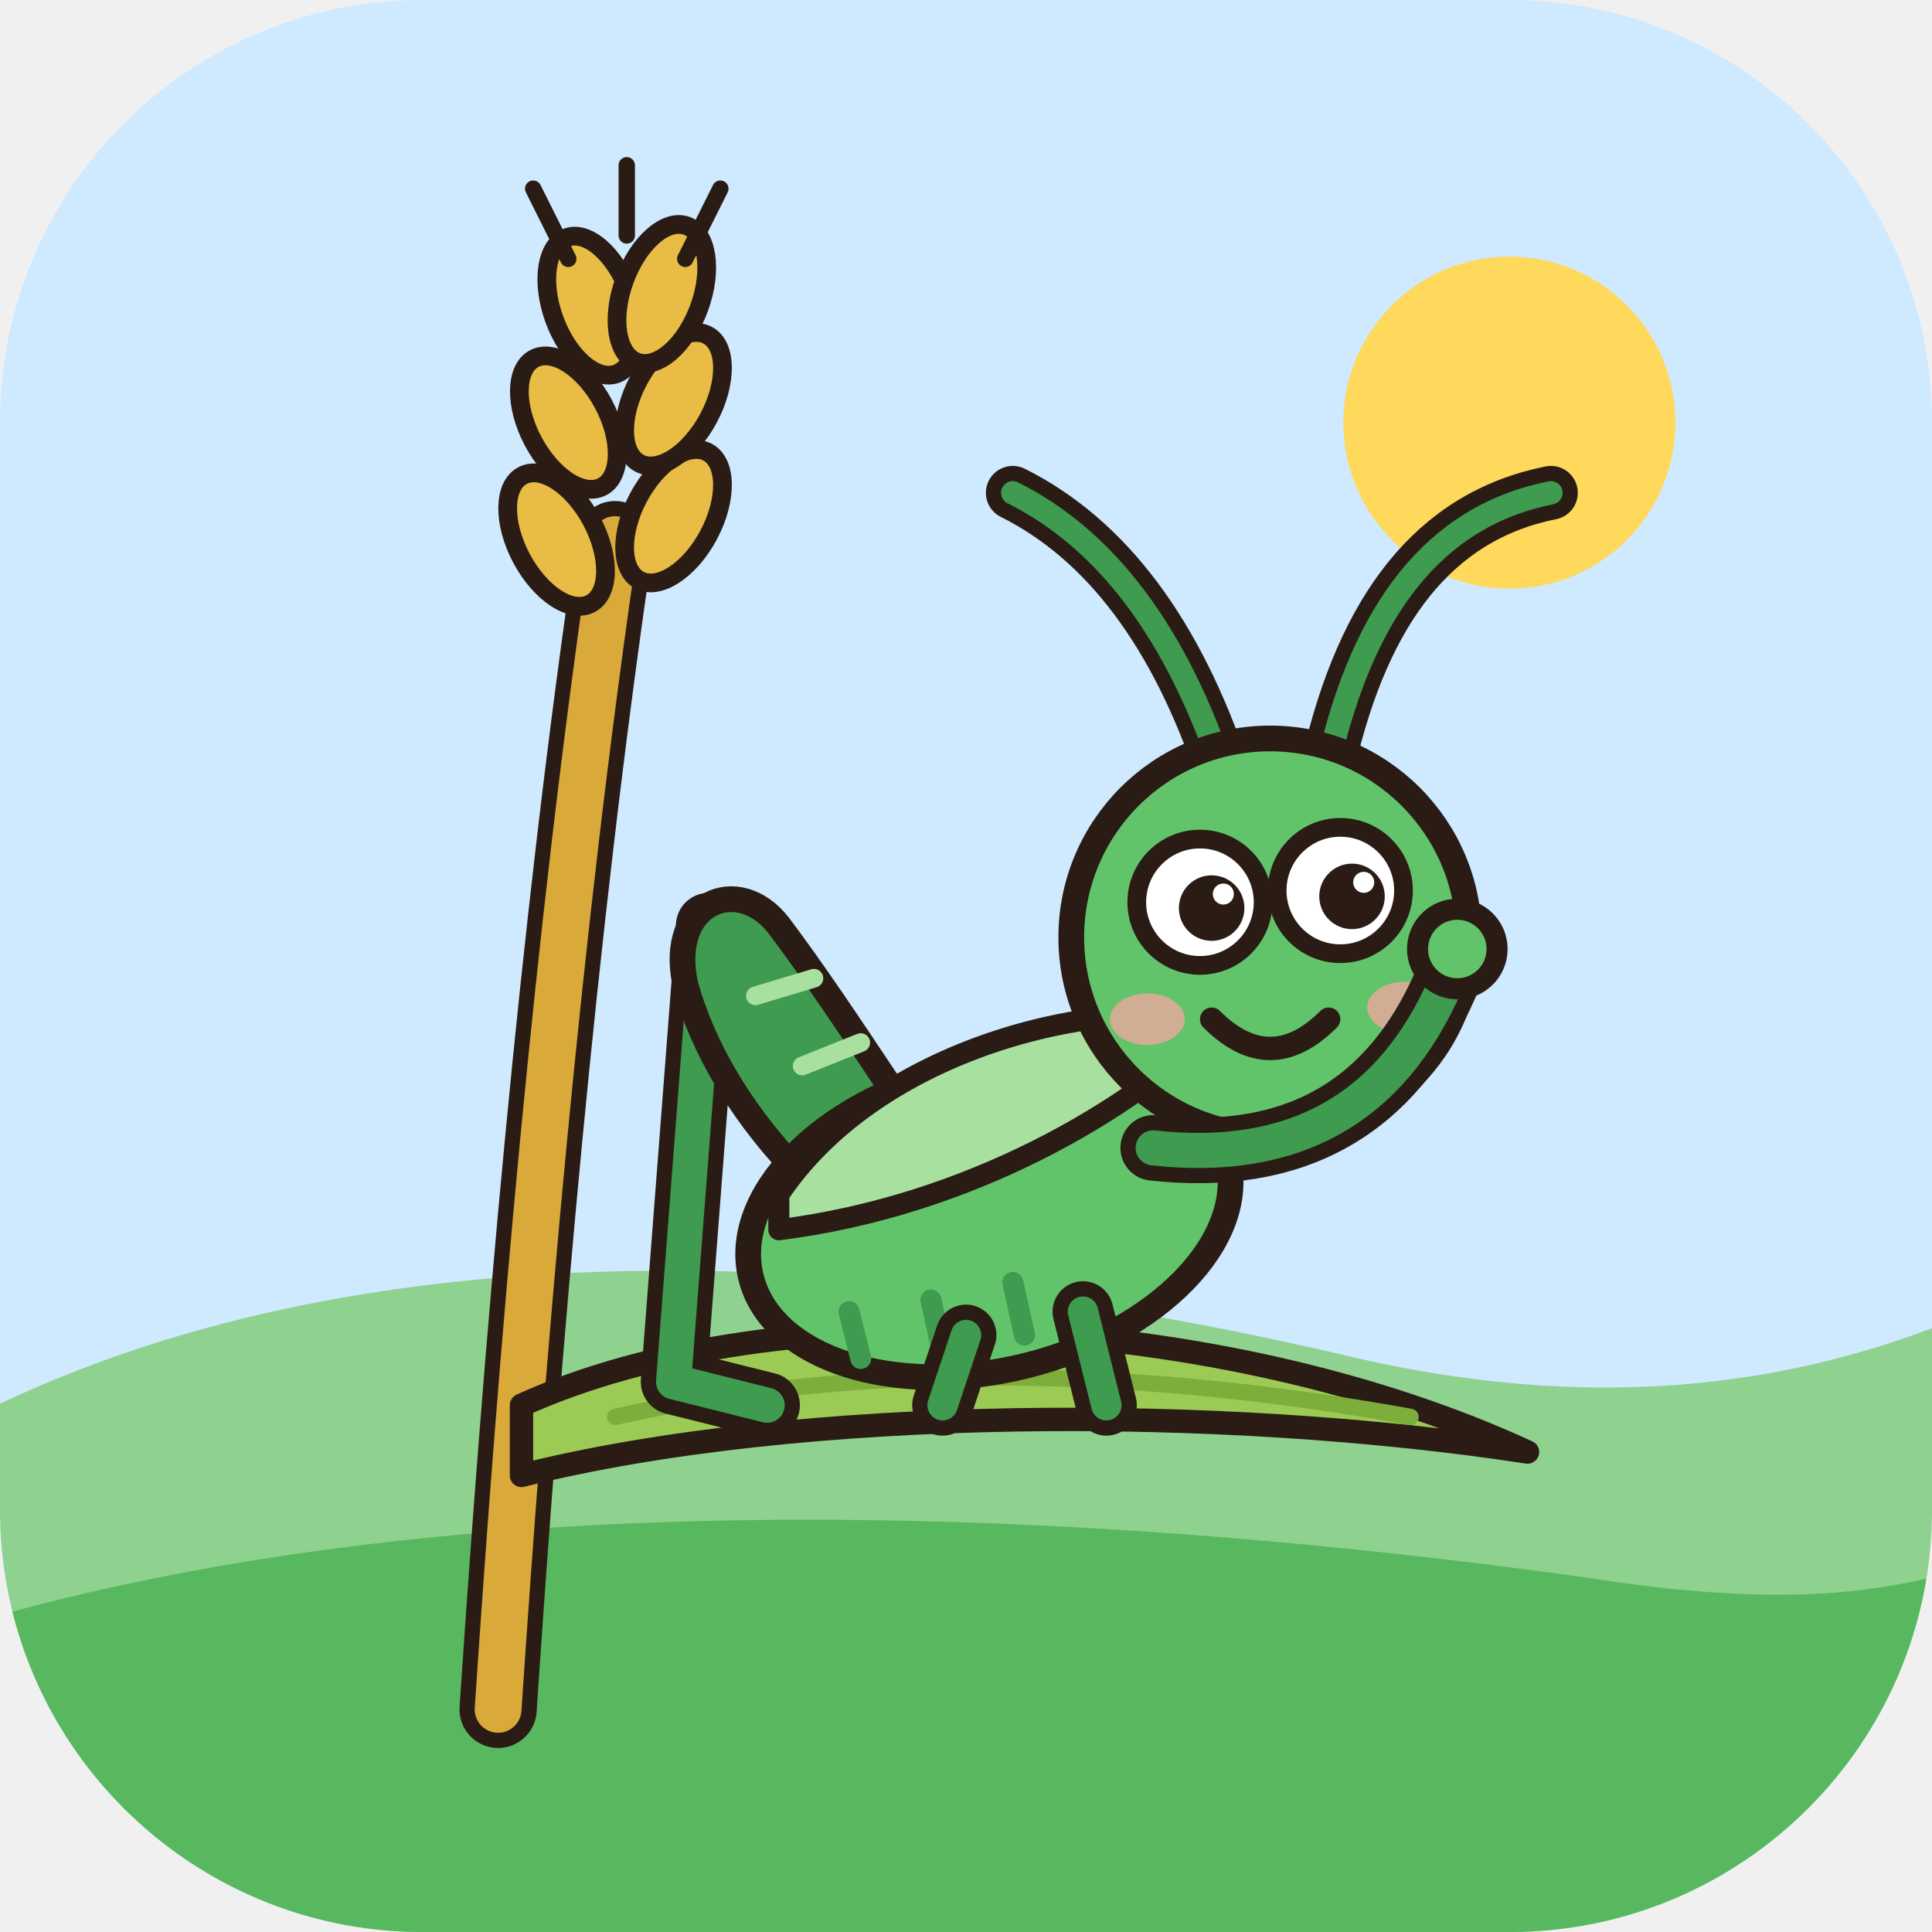
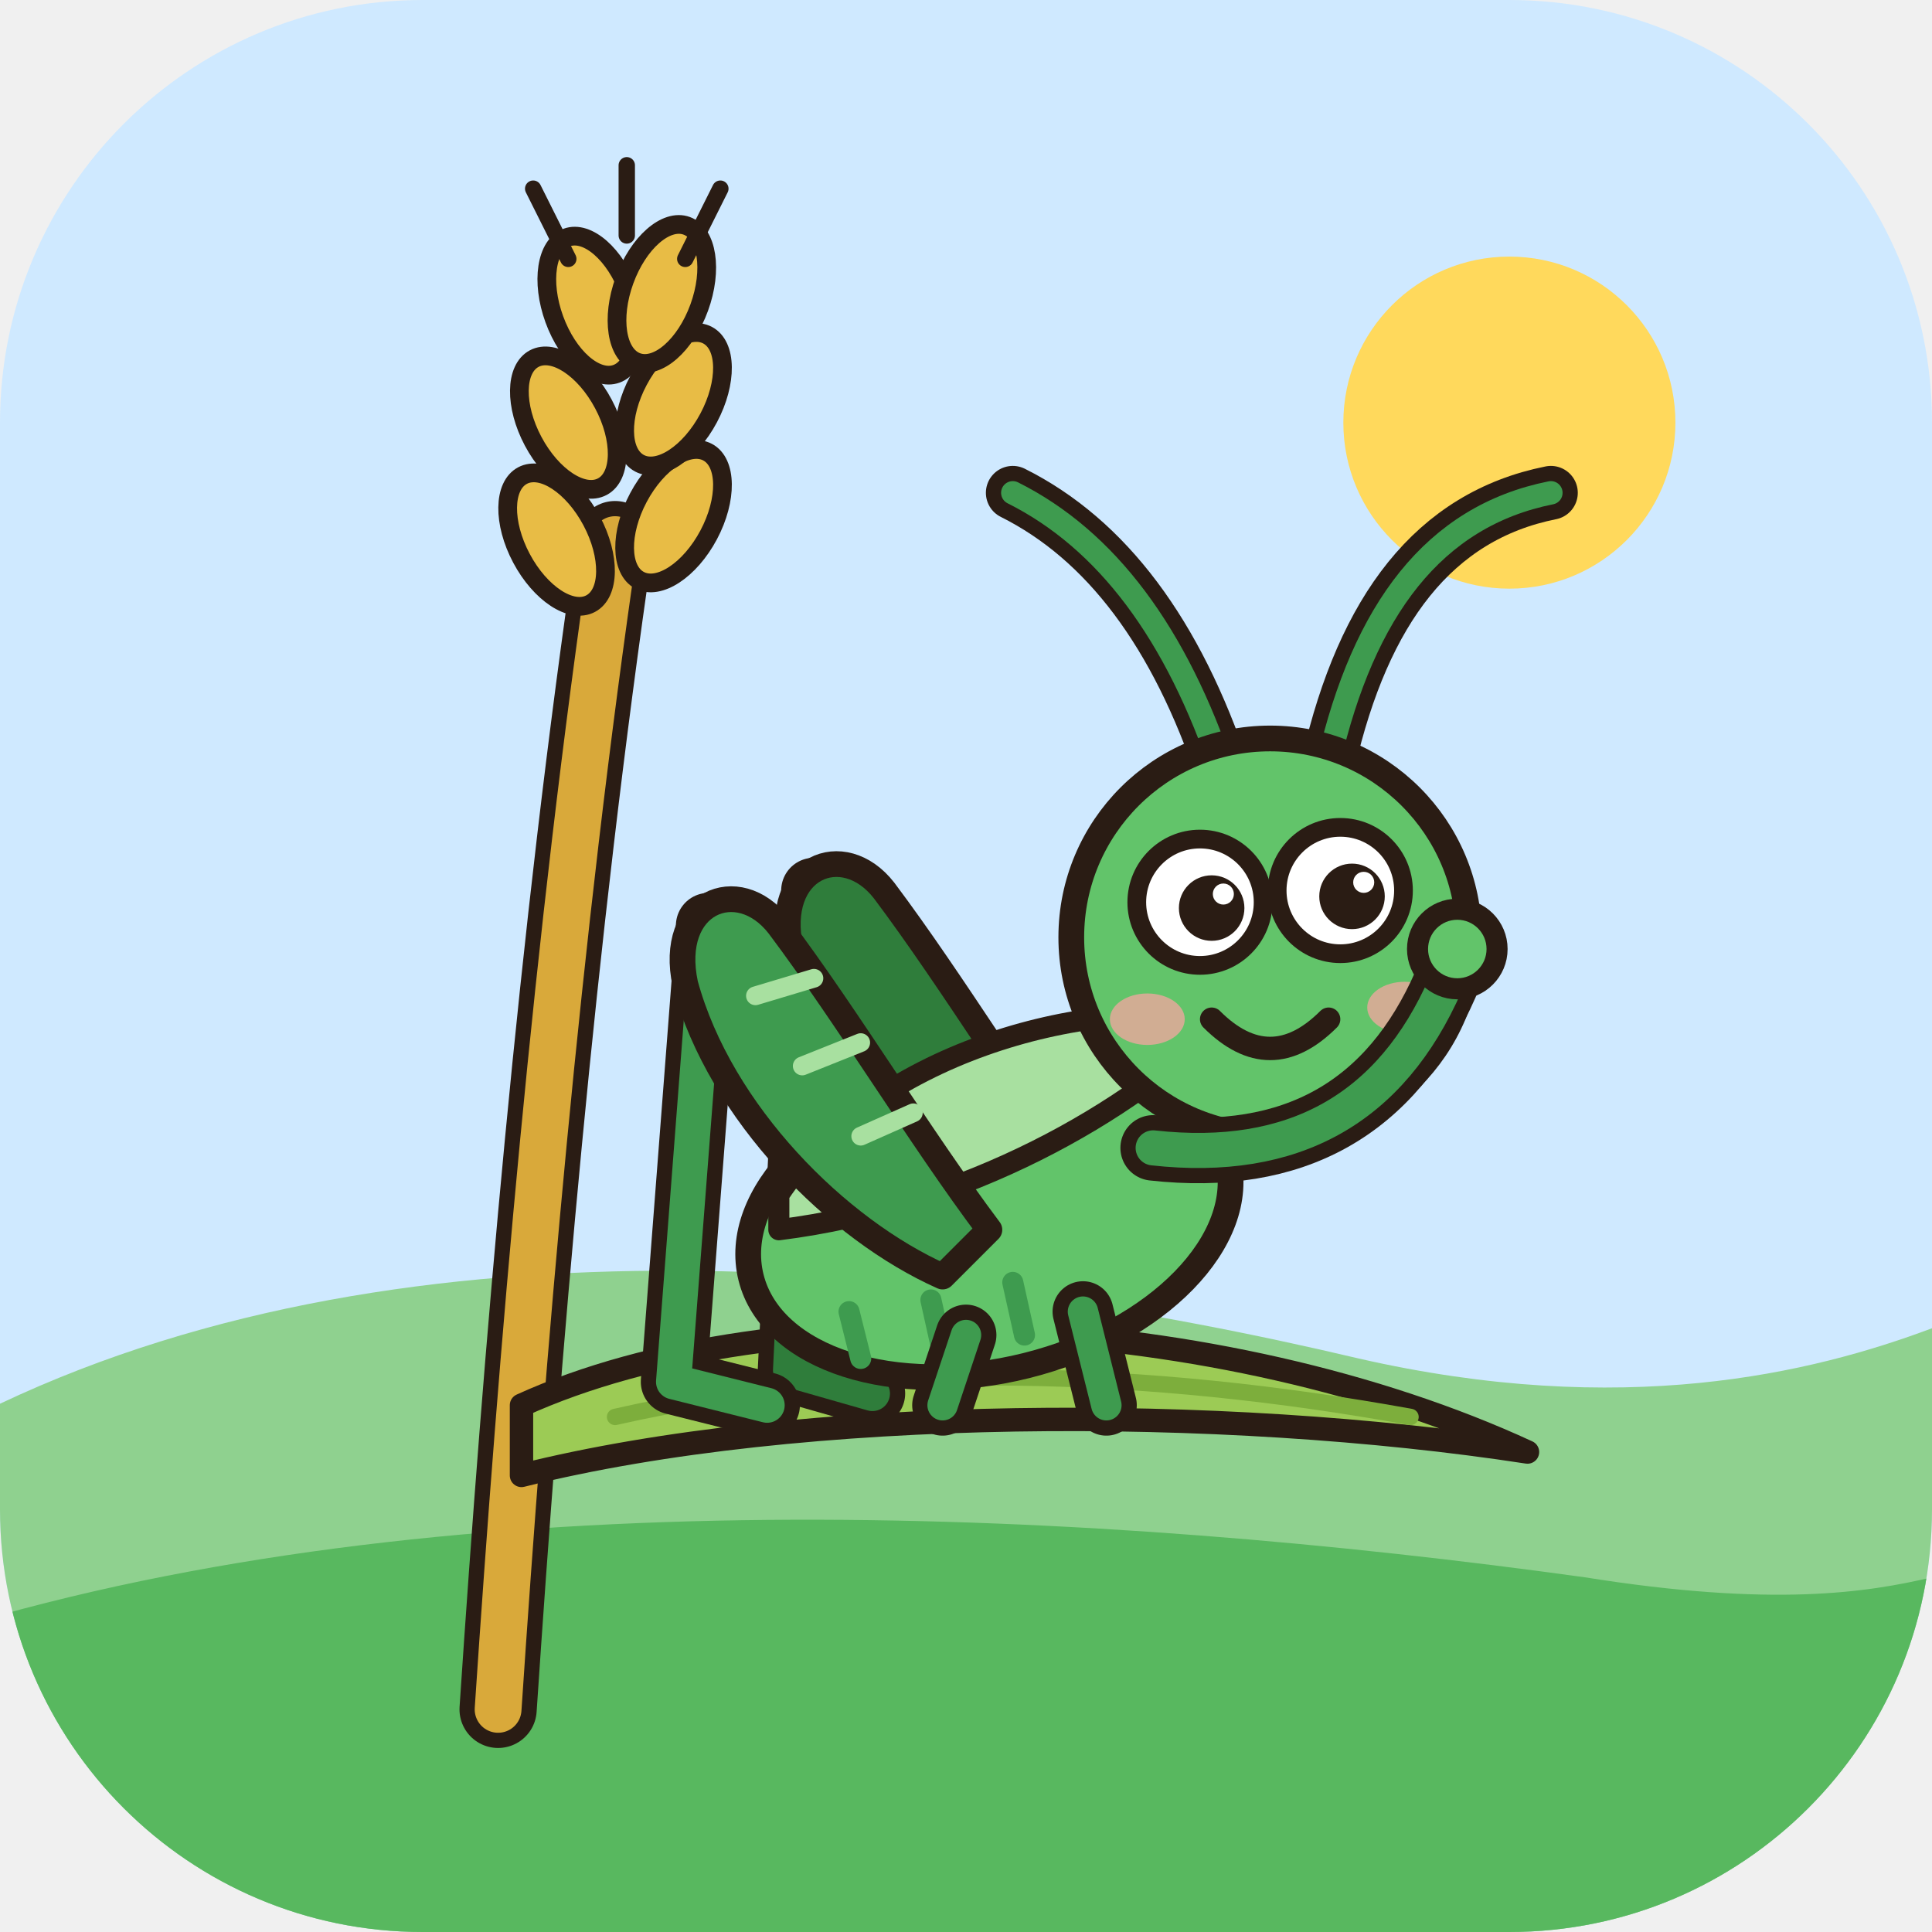
<svg xmlns="http://www.w3.org/2000/svg" viewBox="0 0 512 512" width="512" height="512">
  <defs>
    <clipPath id="k">
      <rect width="512" height="512" rx="112" />
    </clipPath>
  </defs>
  <g clip-path="url(#k)">
    <rect width="512" height="512" fill="#CFE9FF" />
    <circle cx="400" cy="112" r="44" fill="#FFD95C" />
    <path d="M0 372 C110 320 250 334 360 360 C430 376 480 364 512 352 L512 512 L0 512 Z" fill="#8FD18F" />
    <path d="M0 428 C130 392 290 400 420 418 C470 426 495 422 512 418 L512 512 L0 512 Z" fill="#58B85F" />
    <g transform="translate(70 50) scale(3.1)">
      <g id="halmi">
-         <path d="M20 130 C22 100 25 64 30 30" stroke="#2A1C14" stroke-width="6.6" fill="none" stroke-linecap="round" stroke-linejoin="round">
-   </path>
-         <path d="M20 130 C22 100 25 64 30 30" stroke="#D9A93A" stroke-width="4" fill="none" stroke-linecap="round" stroke-linejoin="round">
-   </path>
+         <path d="M20 130 C22 100 25 64 30 30" stroke="#2A1C14" stroke-width="6.6" fill="none" stroke-linecap="round" stroke-linejoin="round" />
+         <path d="M20 130 C22 100 25 64 30 30" stroke="#D9A93A" stroke-width="4" fill="none" stroke-linecap="round" stroke-linejoin="round" />
        <g fill="#E8BC45" stroke="#2A1C14" stroke-width="1.6">
-           <ellipse cx="25" cy="30" rx="3.4" ry="6.2" transform="rotate(-28 25 30)">
-   </ellipse>
-           <ellipse cx="35" cy="28" rx="3.4" ry="6.2" transform="rotate(28 35 28)">
-   </ellipse>
-           <ellipse cx="26" cy="20" rx="3.4" ry="6.2" transform="rotate(-28 26 20)">
-   </ellipse>
-           <ellipse cx="35" cy="18" rx="3.4" ry="6.2" transform="rotate(28 35 18)">
-   </ellipse>
-           <ellipse cx="28" cy="10" rx="3.4" ry="6.2" transform="rotate(-20 28 10)">
-   </ellipse>
-           <ellipse cx="34" cy="9" rx="3.4" ry="6.2" transform="rotate(20 34 9)">
-   </ellipse>
+           <ellipse cx="25" cy="30" rx="3.4" ry="6.2" transform="rotate(-28 25 30)" />
+           <ellipse cx="35" cy="28" rx="3.4" ry="6.2" transform="rotate(28 35 28)" />
+           <ellipse cx="26" cy="20" rx="3.4" ry="6.2" transform="rotate(-28 26 20)" />
+           <ellipse cx="35" cy="18" rx="3.4" ry="6.2" transform="rotate(28 35 18)" />
+           <ellipse cx="28" cy="10" rx="3.4" ry="6.2" transform="rotate(-20 28 10)" />
+           <ellipse cx="34" cy="9" rx="3.4" ry="6.2" transform="rotate(20 34 9)" />
        </g>
-         <path d="M31 4 L31 -2 M26 6 L23 0 M36 6 L39 0" stroke="#2A1C14" stroke-width="1.4" stroke-linecap="round">
-   </path>
-         <path d="M22 104 C44 94 82 96 108 108 C82 104 46 104 22 110 Z" fill="#9CCB55" stroke="#2A1C14" stroke-width="2" stroke-linejoin="round">
-   </path>
-         <path d="M30 105 C52 100 76 101 98 105" stroke="#7DAE3C" stroke-width="1.4" fill="none" stroke-linecap="round">
-   </path>
+         <path d="M31 4 L31 -2 M26 6 L23 0 M36 6 L39 0" stroke="#2A1C14" stroke-width="1.4" stroke-linecap="round" />
+         <path d="M22 104 C44 94 82 96 108 108 C82 104 46 104 22 110 Z" fill="#9CCB55" stroke="#2A1C14" stroke-width="2" stroke-linejoin="round" />
+         <path d="M30 105 C52 100 76 101 98 105" stroke="#7DAE3C" stroke-width="1.4" fill="none" stroke-linecap="round" />
        <g>
-           <path d="M38 63 L35 102 L43 104" stroke="#2A1C14" stroke-width="5.6" fill="none" stroke-linecap="round" stroke-linejoin="round">
-   </path>
-           <path d="M38 63 L35 102 L43 104" stroke="#3E9B4F" stroke-width="3" fill="none" stroke-linecap="round" stroke-linejoin="round">
-   </path>
-           <path d="M58 93 C49 89 39 79 36 68 C34.5 61 40.5 58.5 44 63 C50 71 56 81 62 89 Z" fill="#3E9B4F" stroke="#2A1C14" stroke-width="2.2" stroke-linejoin="round">
-   </path>
-           <path d="M42 69 L47 67.5 M46 75 L51 73 M51 81 L55.5 79" stroke="#A8E0A0" stroke-width="1.6" stroke-linecap="round">
-   </path>
-           <ellipse cx="62" cy="88" rx="21" ry="13" transform="rotate(-14 62 88)" fill="#62C46A" stroke="#2A1C14" stroke-width="2.2">
-   </ellipse>
-           <path d="M50 96 L51 100 M57 95 L58 99.5 M64 93.5 L65 98" stroke="#3E9B4F" stroke-width="1.8" stroke-linecap="round">
-   </path>
-           <path d="M44 86 C52 74 70 69 82 71 C74 79 60 87 44 89 Z" fill="#A8E0A0" stroke="#2A1C14" stroke-width="1.8" stroke-linejoin="round">
-   </path>
-           <path d="M60 98 L58 104" stroke="#2A1C14" stroke-width="5.2" fill="none" stroke-linecap="round" stroke-linejoin="round">
-   </path>
-           <path d="M60 98 L58 104" stroke="#3E9B4F" stroke-width="2.6" fill="none" stroke-linecap="round" stroke-linejoin="round">
-   </path>
-           <path d="M70 96 L72 104" stroke="#2A1C14" stroke-width="5.2" fill="none" stroke-linecap="round" stroke-linejoin="round">
-   </path>
-           <path d="M70 96 L72 104" stroke="#3E9B4F" stroke-width="2.6" fill="none" stroke-linecap="round" stroke-linejoin="round">
-   </path>
-           <path d="M82 50 C78 38 72 30 64 26" stroke="#2A1C14" stroke-width="4.6" fill="none" stroke-linecap="round" stroke-linejoin="round">
-   </path>
-           <path d="M82 50 C78 38 72 30 64 26" stroke="#3E9B4F" stroke-width="2" fill="none" stroke-linecap="round" stroke-linejoin="round">
-   </path>
-           <path d="M91 49 C94 36 100 28 110 26" stroke="#2A1C14" stroke-width="4.6" fill="none" stroke-linecap="round" stroke-linejoin="round">
-   </path>
-           <path d="M91 49 C94 36 100 28 110 26" stroke="#3E9B4F" stroke-width="2" fill="none" stroke-linecap="round" stroke-linejoin="round">
-   </path>
+           <g transform="translate(9 -3)">
+             <path d="M38 63 L36 104 L43 106" stroke="#2A1C14" stroke-width="5.6" fill="none" stroke-linecap="round" stroke-linejoin="round" />
+             <path d="M38 63 L36 104 L43 106" stroke="#2F7D3B" stroke-width="3" fill="none" stroke-linecap="round" stroke-linejoin="round" />
+             <path d="M58 93 C49 89 39 79 36 68 C34.5 61 40.5 58.5 44 63 C50 71 56 81 62 89 Z" fill="#2F7D3B" stroke="#2A1C14" stroke-width="2.2" stroke-linejoin="round" />
+           </g>
+           <ellipse cx="62" cy="88" rx="21" ry="13" transform="rotate(-14 62 88)" fill="#62C46A" stroke="#2A1C14" stroke-width="2.2" />
+           <path d="M50 96 L51 100 M57 95 L58 99.5 M64 93.5 L65 98" stroke="#3E9B4F" stroke-width="1.8" stroke-linecap="round" />
+           <path d="M44 86 C52 74 70 69 82 71 C74 79 60 87 44 89 Z" fill="#A8E0A0" stroke="#2A1C14" stroke-width="1.8" stroke-linejoin="round" />
+           <path d="M38 63 L35 102 L43 104" stroke="#2A1C14" stroke-width="5.6" fill="none" stroke-linecap="round" stroke-linejoin="round" />
+           <path d="M38 63 L35 102 L43 104" stroke="#3E9B4F" stroke-width="3" fill="none" stroke-linecap="round" stroke-linejoin="round" />
+           <path d="M58 93 C49 89 39 79 36 68 C34.5 61 40.5 58.5 44 63 C50 71 56 81 62 89 Z" fill="#3E9B4F" stroke="#2A1C14" stroke-width="2.2" stroke-linejoin="round" />
+           <path d="M42 69 L47 67.5 M46 75 L51 73 M51 81 L55.5 79" stroke="#A8E0A0" stroke-width="1.6" stroke-linecap="round" />
+           <path d="M60 98 L58 104" stroke="#2A1C14" stroke-width="5.2" fill="none" stroke-linecap="round" stroke-linejoin="round" />
+           <path d="M60 98 L58 104" stroke="#3E9B4F" stroke-width="2.6" fill="none" stroke-linecap="round" stroke-linejoin="round" />
+           <path d="M70 96 L72 104" stroke="#2A1C14" stroke-width="5.2" fill="none" stroke-linecap="round" stroke-linejoin="round" />
+           <path d="M70 96 L72 104" stroke="#3E9B4F" stroke-width="2.6" fill="none" stroke-linecap="round" stroke-linejoin="round" />
+           <path d="M82 50 C78 38 72 30 64 26" stroke="#2A1C14" stroke-width="4.6" fill="none" stroke-linecap="round" stroke-linejoin="round" />
+           <path d="M82 50 C78 38 72 30 64 26" stroke="#3E9B4F" stroke-width="2" fill="none" stroke-linecap="round" stroke-linejoin="round" />
+           <path d="M91 49 C94 36 100 28 110 26" stroke="#2A1C14" stroke-width="4.6" fill="none" stroke-linecap="round" stroke-linejoin="round" />
+           <path d="M91 49 C94 36 100 28 110 26" stroke="#3E9B4F" stroke-width="2" fill="none" stroke-linecap="round" stroke-linejoin="round" />
          <g>
-             <circle cx="86" cy="64" r="17" fill="#62C46A" stroke="#2A1C14" stroke-width="2.2">
-   </circle>
-             <ellipse cx="75.5" cy="71" rx="3.2" ry="2.2" fill="#F6A6A0" opacity="0.75">
-   </ellipse>
-             <ellipse cx="97.5" cy="70" rx="3.2" ry="2.2" fill="#F6A6A0" opacity="0.75">
-   </ellipse>
+             <circle cx="86" cy="64" r="17" fill="#62C46A" stroke="#2A1C14" stroke-width="2.2" />
+             <ellipse cx="75.5" cy="71" rx="3.2" ry="2.2" fill="#F6A6A0" opacity="0.75" />
+             <ellipse cx="97.5" cy="70" rx="3.2" ry="2.2" fill="#F6A6A0" opacity="0.75" />
            <g>
-               <circle cx="80" cy="61" r="5.4" fill="#FFFFFF" stroke="#2A1C14" stroke-width="1.6">
-   </circle>
-               <circle cx="92" cy="60" r="5.4" fill="#FFFFFF" stroke="#2A1C14" stroke-width="1.6">
-   </circle>
-               <circle cx="81" cy="61.5" r="2.8" fill="#2A1C14">
-   </circle>
-               <circle cx="93" cy="60.5" r="2.8" fill="#2A1C14">
-   </circle>
-               <circle cx="82" cy="60.3" r="0.9" fill="#FFFFFF">
-   </circle>
-               <circle cx="94" cy="59.3" r="0.9" fill="#FFFFFF">
-   </circle>
+               <circle cx="80" cy="61" r="5.4" fill="#FFFFFF" stroke="#2A1C14" stroke-width="1.6" />
+               <circle cx="92" cy="60" r="5.4" fill="#FFFFFF" stroke="#2A1C14" stroke-width="1.6" />
+               <circle cx="81" cy="61.5" r="2.8" fill="#2A1C14" />
+               <circle cx="93" cy="60.5" r="2.8" fill="#2A1C14" />
+               <circle cx="82" cy="60.3" r="0.9" fill="#FFFFFF" />
+               <circle cx="94" cy="59.3" r="0.9" fill="#FFFFFF" />
            </g>
-             <path d="M81 71 Q86 76 91 71" stroke="#2A1C14" stroke-width="2" fill="none" stroke-linecap="round">
-   </path>
+             <path d="M81 71 Q86 76 91 71" stroke="#2A1C14" stroke-width="2" fill="none" stroke-linecap="round" />
          </g>
          <g>
-             <path d="M76 82 Q94 84 101 68" stroke="#2A1C14" stroke-width="5.6" fill="none" stroke-linecap="round" stroke-linejoin="round">
-   </path>
-             <path d="M76 82 Q94 84 101 68" stroke="#3E9B4F" stroke-width="3" fill="none" stroke-linecap="round" stroke-linejoin="round">
-   </path>
-             <circle cx="102" cy="65" r="3.4" fill="#62C46A" stroke="#2A1C14" stroke-width="1.8">
-   </circle>
+             <path d="M76 82 Q94 84 101 68" stroke="#2A1C14" stroke-width="5.6" fill="none" stroke-linecap="round" stroke-linejoin="round" />
+             <path d="M76 82 Q94 84 101 68" stroke="#3E9B4F" stroke-width="3" fill="none" stroke-linecap="round" stroke-linejoin="round" />
+             <circle cx="102" cy="65" r="3.4" fill="#62C46A" stroke="#2A1C14" stroke-width="1.8" />
          </g>
        </g>
      </g>
    </g>
  </g>
</svg>
